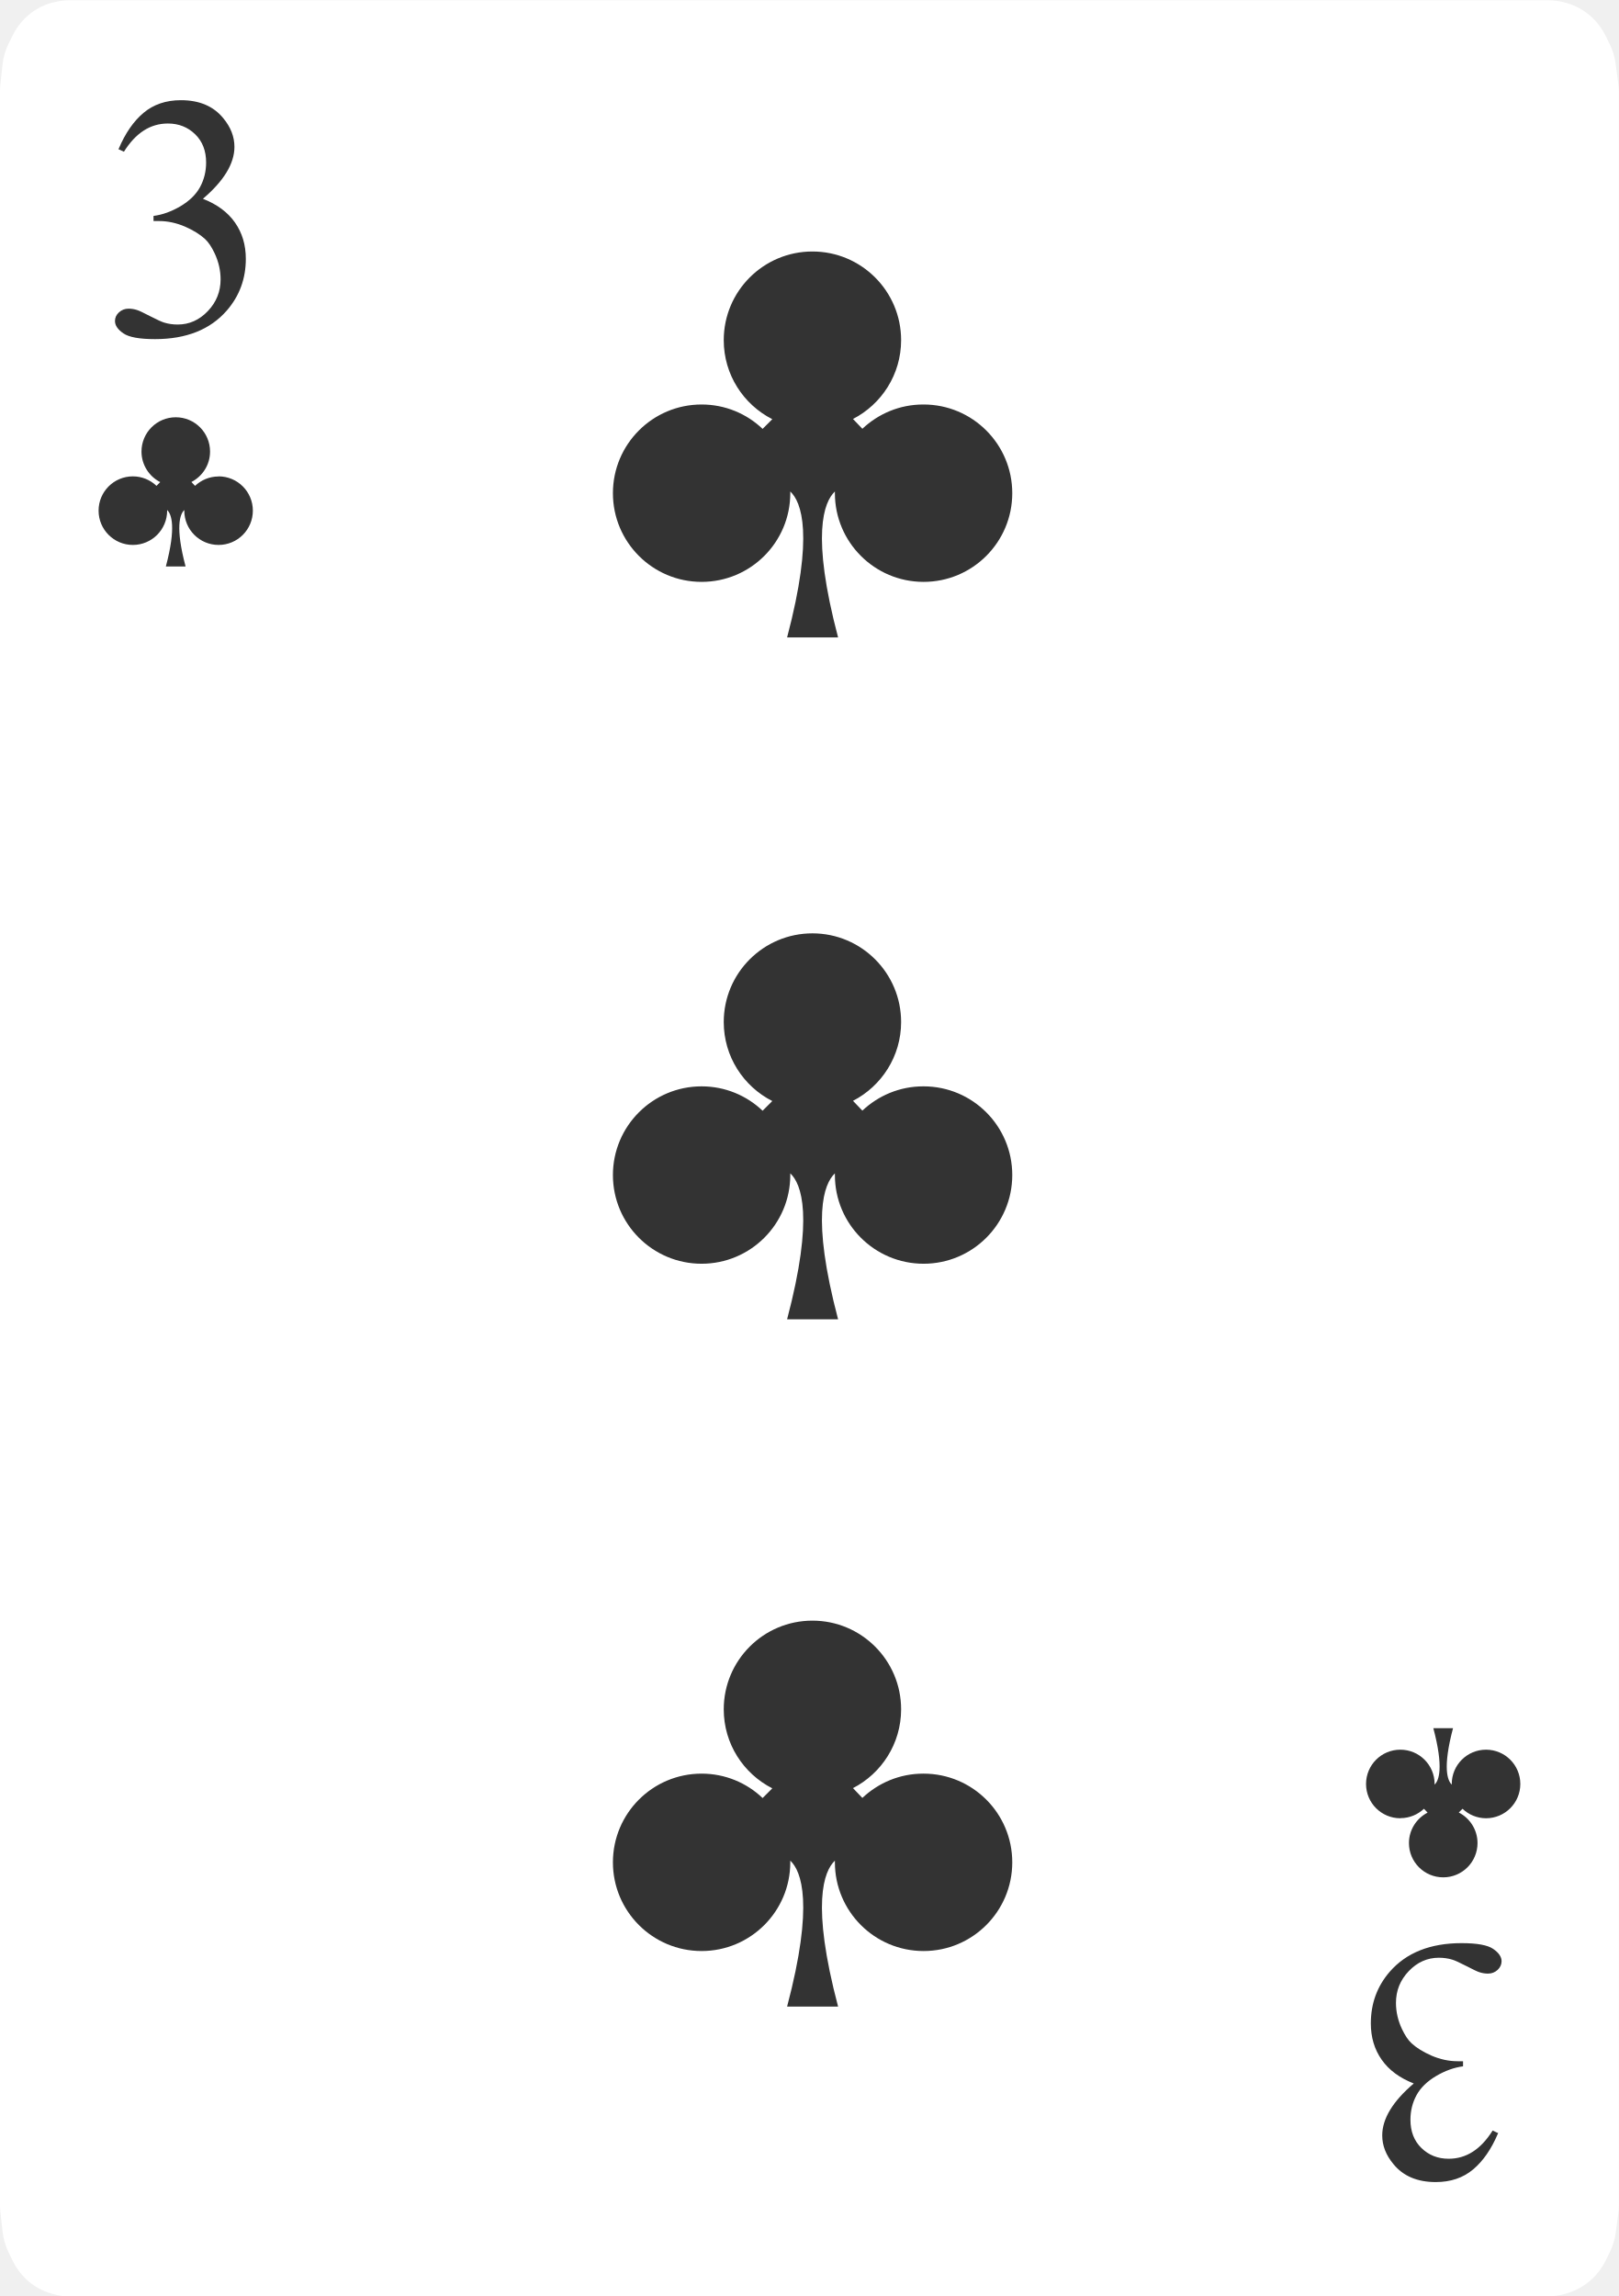
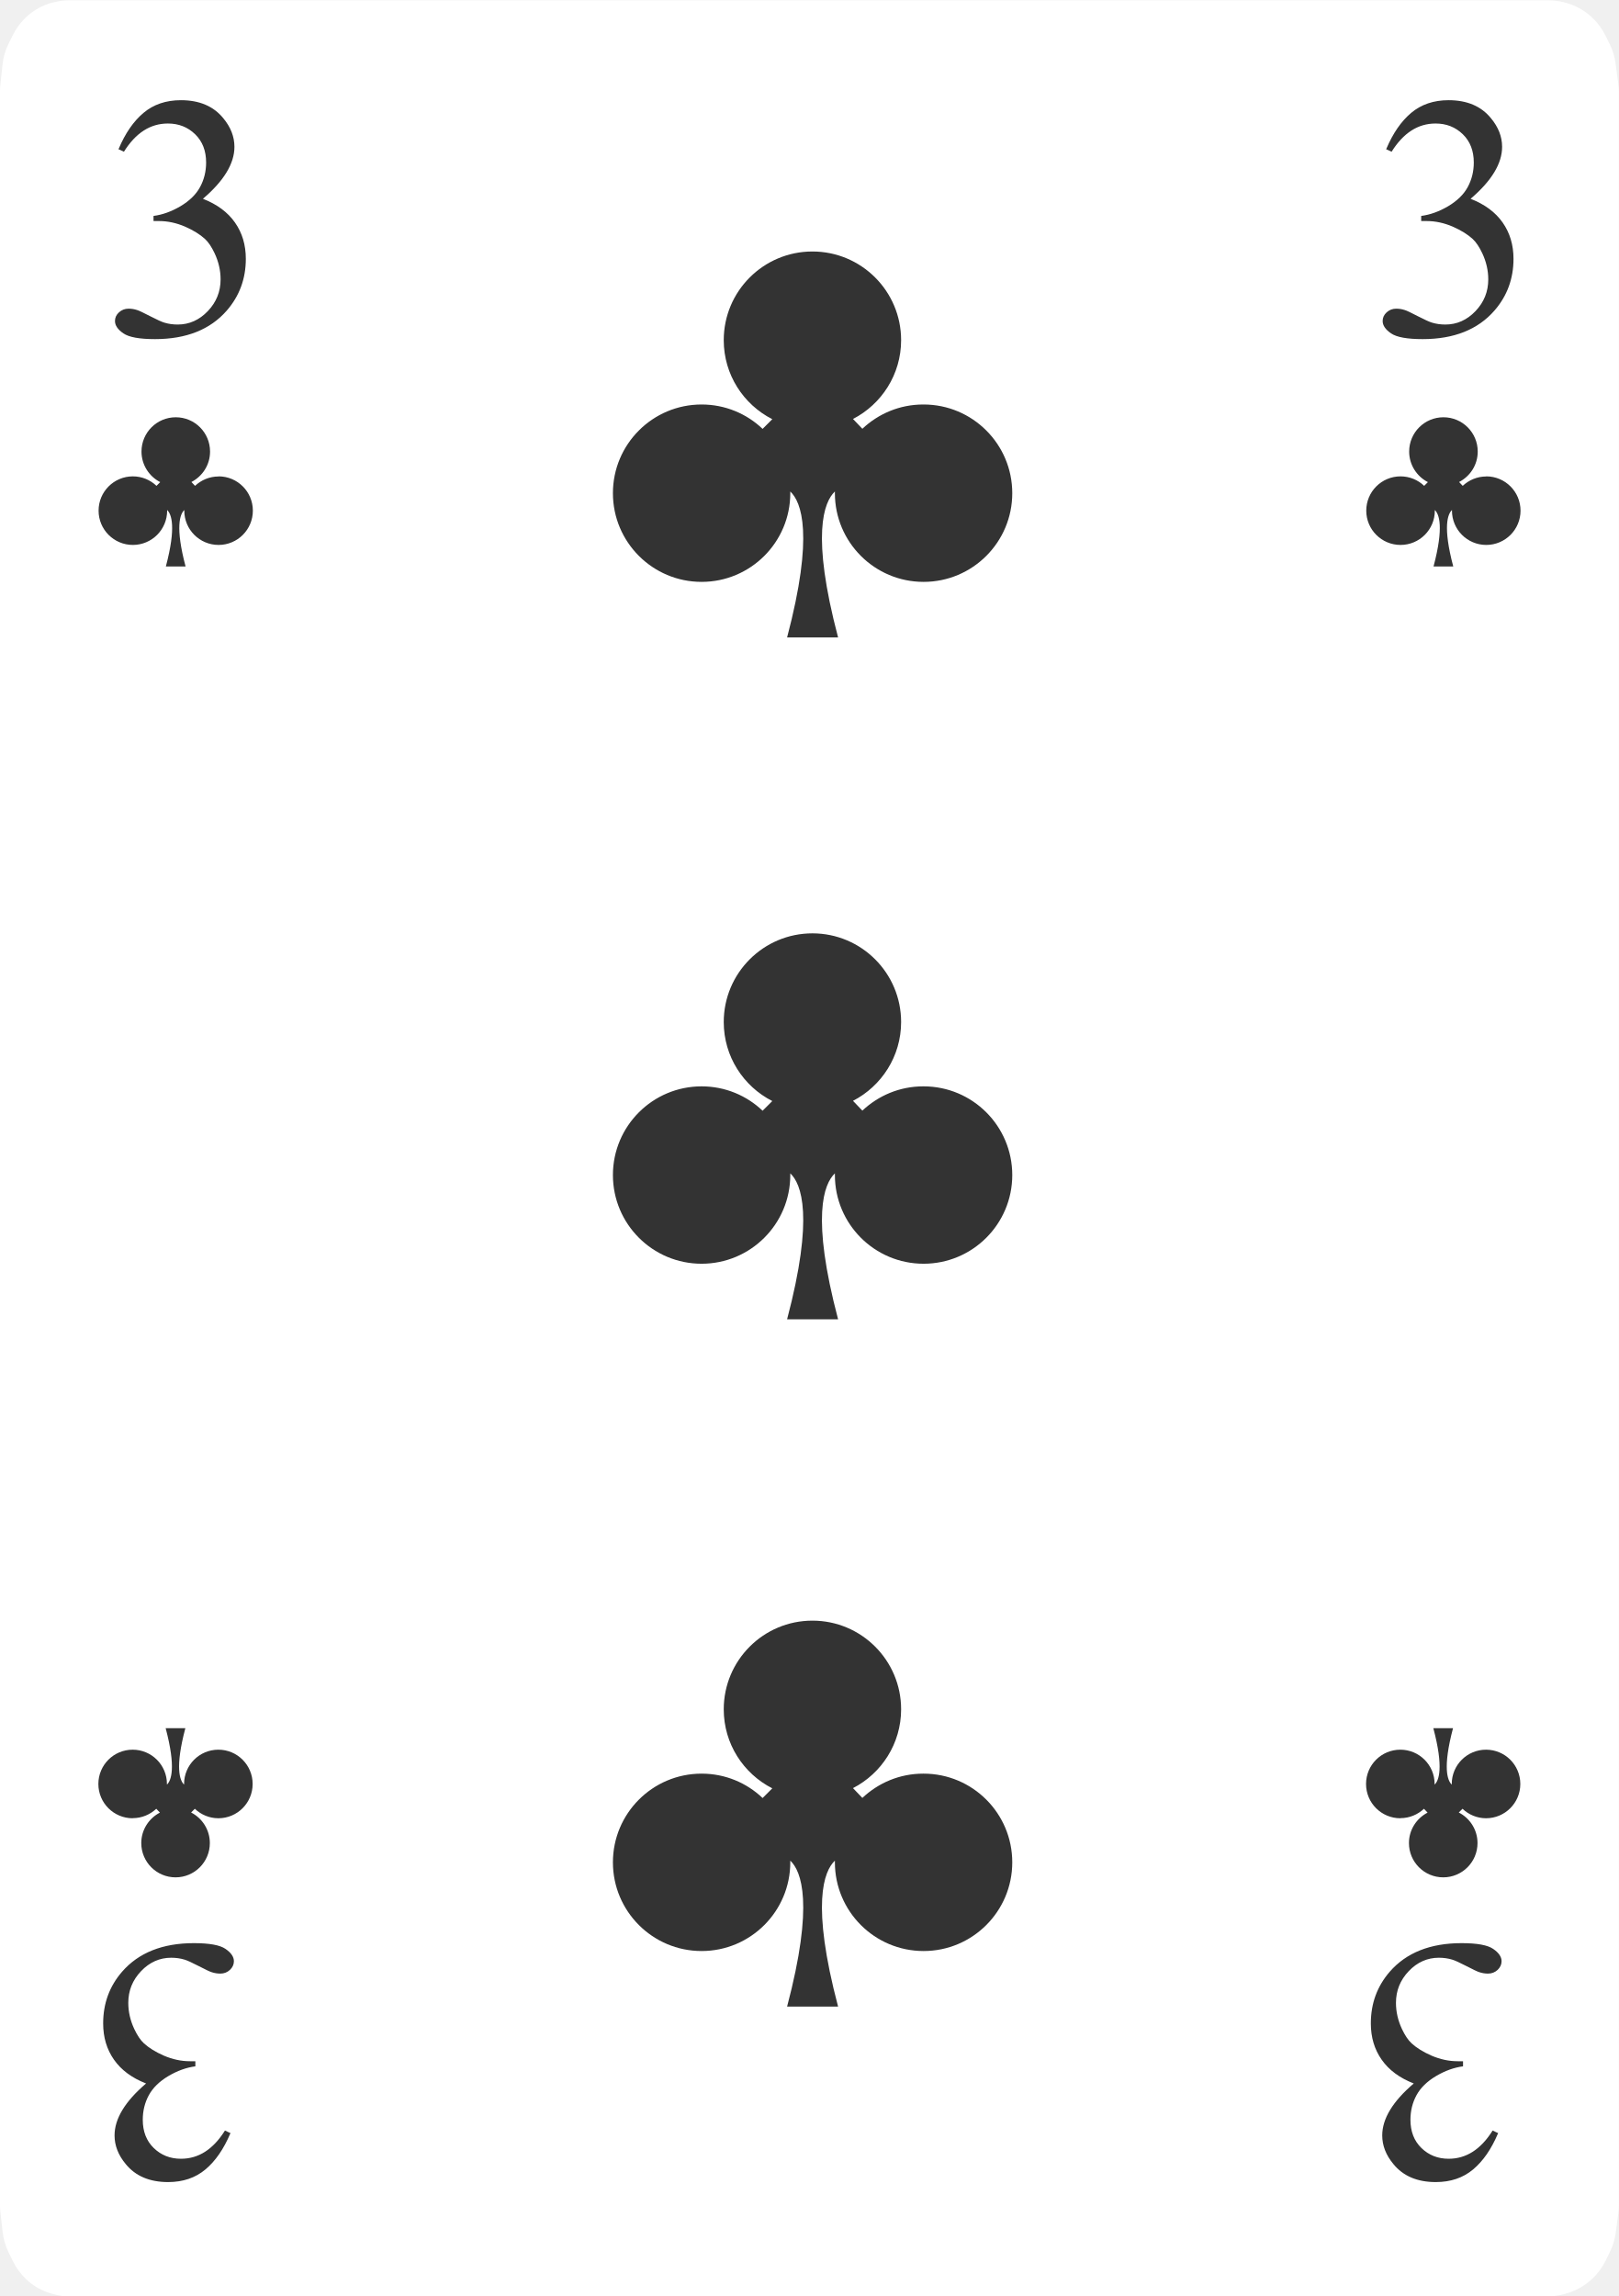
<svg xmlns="http://www.w3.org/2000/svg" id="Playing_Cards" viewBox="0 0 152.06 215.64">
  <g id="Cards">
    <g id="Clubs">
      <g>
-         <g>
-           <path d="m6.47.03h138.97c.47,0,.95.06,1.41.17l.11.03c.98.25,1.88.74,2.61,1.44l.04.04c.48.46.87,1,1.17,1.59l.41.83c.29.58.48,1.2.56,1.84l.26,1.97c.03.25.05.5.05.75v198.38c0,.26-.02.52-.05.78l-.25,1.86c-.08.61-.26,1.2-.53,1.75l-.41.85c-.32.65-.75,1.24-1.28,1.73l-.05.04c-.67.62-1.48,1.07-2.36,1.32l-.2.06c-.51.14-1.04.22-1.57.22H6.56c-.53,0-1.06-.07-1.57-.22l-.14-.04c-.92-.26-1.76-.74-2.44-1.4h0c-.49-.48-.9-1.04-1.2-1.65l-.41-.84c-.29-.59-.47-1.23-.55-1.88l-.21-1.85c-.02-.22-.04-.43-.04-.65V8.62c0-.21.01-.42.03-.62l.21-1.96c.07-.68.27-1.35.58-1.97l.41-.82c.28-.56.64-1.06,1.08-1.5h0C3.06,1,3.99.47,5.01.22h.05c.46-.13.93-.19,1.41-.19Z" style="fill: #fff; fill-rule: evenodd;" />
-           <path d="m11.15,13.97c.62-1.46,1.39-2.58,2.33-3.37.94-.79,2.11-1.19,3.51-1.19,1.73,0,3.06.56,3.98,1.69.7.84,1.05,1.74,1.05,2.69,0,1.57-.99,3.2-2.96,4.88,1.33.52,2.33,1.26,3.01,2.23.68.97,1.02,2.1,1.02,3.41,0,1.87-.6,3.49-1.79,4.86-1.55,1.78-3.8,2.68-6.74,2.68-1.46,0-2.45-.18-2.97-.54-.53-.36-.79-.75-.79-1.16,0-.31.12-.58.37-.81.25-.23.55-.35.9-.35.27,0,.54.04.81.13.18.05.59.25,1.23.58.64.33,1.08.53,1.32.6.39.12.81.18,1.26.18,1.08,0,2.03-.42,2.83-1.26.8-.84,1.2-1.83,1.2-2.98,0-.84-.19-1.66-.56-2.45-.28-.59-.58-1.05-.91-1.35-.46-.42-1.08-.81-1.88-1.16-.8-.34-1.61-.52-2.44-.52h-.51v-.48c.84-.11,1.68-.41,2.53-.91.84-.5,1.46-1.1,1.84-1.8.38-.7.57-1.47.57-2.31,0-1.09-.34-1.98-1.03-2.65-.69-.67-1.54-1.01-2.56-1.01-1.65,0-3.02.88-4.13,2.65l-.53-.25Z" style="fill: #333;" />
-           <path d="m140.7,200.38c-.62,1.46-1.39,2.58-2.33,3.37-.94.79-2.11,1.19-3.51,1.19-1.73,0-3.06-.56-3.98-1.69-.7-.84-1.05-1.74-1.05-2.69,0-1.57.99-3.2,2.96-4.88-1.33-.52-2.33-1.26-3.01-2.23s-1.02-2.1-1.02-3.41c0-1.87.59-3.49,1.78-4.86,1.55-1.78,3.8-2.68,6.74-2.68,1.46,0,2.45.18,2.97.54.53.36.79.75.79,1.16,0,.31-.13.58-.37.81-.25.23-.55.35-.9.35-.27,0-.54-.04-.81-.13-.18-.05-.59-.25-1.23-.58-.64-.33-1.08-.53-1.32-.6-.39-.12-.81-.18-1.26-.18-1.08,0-2.03.42-2.83,1.26-.8.84-1.2,1.83-1.2,2.98,0,.84.19,1.66.56,2.45.28.59.58,1.05.91,1.35.46.42,1.08.81,1.88,1.16.8.34,1.61.52,2.44.52h.51v.48c-.84.11-1.68.41-2.53.91-.84.5-1.46,1.1-1.84,1.8-.38.7-.57,1.47-.57,2.31,0,1.09.34,1.98,1.03,2.65.69.67,1.54,1.01,2.56,1.01,1.65,0,3.02-.88,4.13-2.65l.53.25Z" style="fill: #333;" />
-         </g>
-         <path d="m20.53,44.75c-.86,0-1.63.34-2.21.88l-.34-.36c1.04-.54,1.75-1.61,1.75-2.86,0-1.78-1.44-3.22-3.22-3.22s-3.22,1.44-3.22,3.22c0,1.25.72,2.34,1.76,2.87l-.35.35c-.58-.55-1.36-.89-2.22-.89-1.78,0-3.22,1.44-3.22,3.22s1.44,3.22,3.22,3.22,3.22-1.44,3.22-3.22c0-.02,0-.04,0-.06.4.38.87,1.57-.12,5.3h1.85c-.99-3.73-.52-4.92-.12-5.3,0,.02,0,.04,0,.06,0,1.78,1.44,3.22,3.22,3.22s3.22-1.44,3.22-3.22-1.44-3.22-3.22-3.22Z" style="fill: #333; fill-rule: evenodd;" />
-         <path d="m131.54,170.76c.86,0,1.63-.34,2.21-.88l.34.36c-1.04.54-1.75,1.62-1.75,2.86,0,1.78,1.44,3.22,3.22,3.22s3.22-1.44,3.22-3.22c0-1.25-.72-2.34-1.76-2.87l.35-.35c.58.55,1.36.89,2.21.89,1.78,0,3.22-1.44,3.22-3.22s-1.44-3.22-3.22-3.22-3.22,1.44-3.22,3.22c0,.02,0,.04,0,.06-.4-.38-.87-1.57.12-5.3h-1.85c.99,3.73.52,4.92.12,5.3,0-.02,0-.04,0-.06,0-1.78-1.44-3.22-3.22-3.22s-3.22,1.44-3.22,3.22,1.44,3.22,3.22,3.22Z" style="fill: #333; fill-rule: evenodd;" />
+         <path d="m6.47.03h138.97c.47,0,.95.06,1.41.17l.11.03c.98.25,1.88.74,2.61,1.44l.04.04c.48.46.87,1,1.17,1.59l.41.83c.29.58.48,1.2.56,1.84l.26,1.97c.03.25.05.5.05.75v198.38c0,.26-.02.52-.05.78l-.25,1.86c-.08.61-.26,1.2-.53,1.75l-.41.85c-.32.65-.75,1.24-1.28,1.73l-.05.04c-.67.62-1.48,1.07-2.36,1.32l-.2.06c-.51.14-1.04.22-1.57.22H6.56c-.53,0-1.06-.07-1.57-.22l-.14-.04c-.92-.26-1.76-.74-2.44-1.4h0c-.49-.48-.9-1.04-1.2-1.65l-.41-.84c-.29-.59-.47-1.23-.55-1.88l-.21-1.85c-.02-.22-.04-.43-.04-.65V8.62c0-.21.01-.42.03-.62l.21-1.96c.07-.68.27-1.35.58-1.97l.41-.82c.28-.56.64-1.06,1.08-1.5h0C3.06,1,3.99.47,5.01.22h.05c.46-.13.93-.19,1.41-.19Z" style="fill: #fff; fill-rule: evenodd;" />
        <g>
          <path d="m86.72,37.99c-2.22,0-4.22.87-5.72,2.28l-.88-.92c2.68-1.38,4.52-4.18,4.52-7.4,0-4.6-3.73-8.33-8.33-8.33s-8.33,3.73-8.33,8.33c0,3.24,1.85,6.04,4.56,7.42l-.91.91c-1.49-1.42-3.51-2.29-5.73-2.29-4.6,0-8.33,3.73-8.33,8.33s3.73,8.33,8.33,8.33,8.33-3.73,8.33-8.33c0-.06,0-.11,0-.16,1.04.98,2.25,4.05-.3,13.71h4.79c-2.55-9.65-1.34-12.72-.3-13.71,0,.05,0,.11,0,.16,0,4.6,3.73,8.33,8.33,8.33s8.33-3.73,8.33-8.33-3.73-8.33-8.33-8.33Z" style="fill: #333; fill-rule: evenodd;" />
          <path d="m86.72,166.58c-2.22,0-4.22.87-5.72,2.28l-.88-.92c2.68-1.38,4.52-4.18,4.52-7.4,0-4.6-3.73-8.33-8.33-8.33s-8.33,3.73-8.33,8.33c0,3.24,1.85,6.04,4.56,7.42l-.91.91c-1.49-1.42-3.51-2.29-5.73-2.29-4.6,0-8.33,3.73-8.33,8.33s3.73,8.33,8.33,8.33,8.33-3.73,8.33-8.33c0-.06,0-.11,0-.16,1.04.98,2.25,4.06-.3,13.71h4.79c-2.55-9.65-1.34-12.72-.3-13.71,0,.06,0,.11,0,.16,0,4.6,3.73,8.33,8.33,8.33s8.33-3.73,8.33-8.33-3.73-8.33-8.33-8.33Z" style="fill: #333; fill-rule: evenodd;" />
          <path d="m86.72,102.03c-2.22,0-4.22.87-5.72,2.28l-.88-.92c2.68-1.38,4.52-4.18,4.52-7.4,0-4.6-3.73-8.33-8.33-8.33s-8.33,3.73-8.33,8.33c0,3.24,1.85,6.04,4.56,7.42l-.91.91c-1.49-1.42-3.51-2.29-5.73-2.29-4.6,0-8.33,3.73-8.33,8.33s3.73,8.33,8.33,8.33,8.33-3.73,8.33-8.33c0-.06,0-.11,0-.16,1.04.98,2.25,4.05-.3,13.71h4.79c-2.55-9.65-1.34-12.72-.3-13.71,0,.05,0,.11,0,.16,0,4.6,3.73,8.33,8.33,8.33s8.33-3.73,8.33-8.33-3.73-8.33-8.33-8.33Z" style="fill: #333; fill-rule: evenodd;" />
        </g>
+         <g>
+           <g>
+             <path d="m20.53,44.75c-.86,0-1.63.34-2.21.88l-.34-.36c1.04-.54,1.75-1.61,1.75-2.86,0-1.78-1.44-3.22-3.22-3.22s-3.22,1.44-3.22,3.22c0,1.25.72,2.34,1.76,2.87l-.35.35c-.58-.55-1.36-.89-2.22-.89-1.78,0-3.22,1.44-3.22,3.22s1.44,3.22,3.22,3.22,3.22-1.44,3.22-3.22c0-.02,0-.04,0-.06.4.38.87,1.57-.12,5.3h1.85c-.99-3.73-.52-4.92-.12-5.3,0,.02,0,.04,0,.06,0,1.78,1.44,3.22,3.22,3.22s3.22-1.44,3.22-3.22-1.44-3.22-3.22-3.22Z" style="fill: #333; fill-rule: evenodd;" />
+             <path d="m11.15,13.97c.62-1.46,1.39-2.58,2.33-3.37.94-.79,2.11-1.19,3.51-1.19,1.73,0,3.06.56,3.98,1.69.7.84,1.05,1.74,1.05,2.69,0,1.57-.99,3.2-2.96,4.88,1.33.52,2.33,1.26,3.01,2.23.68.97,1.02,2.1,1.02,3.41,0,1.87-.6,3.49-1.79,4.86-1.55,1.78-3.8,2.68-6.74,2.68-1.46,0-2.45-.18-2.97-.54-.53-.36-.79-.75-.79-1.16,0-.31.12-.58.37-.81.25-.23.55-.35.9-.35.27,0,.54.04.81.13.18.05.59.25,1.23.58.64.33,1.08.53,1.32.6.39.12.81.18,1.26.18,1.08,0,2.03-.42,2.83-1.26.8-.84,1.2-1.83,1.2-2.98,0-.84-.19-1.66-.56-2.45-.28-.59-.58-1.05-.91-1.35-.46-.42-1.08-.81-1.88-1.16-.8-.34-1.61-.52-2.44-.52h-.51v-.48c.84-.11,1.68-.41,2.53-.91.84-.5,1.46-1.1,1.84-1.8.38-.7.57-1.47.57-2.31,0-1.09-.34-1.98-1.03-2.65-.69-.67-1.54-1.01-2.56-1.01-1.65,0-3.02.88-4.13,2.65l-.53-.25Z" style="fill: #333;" />
+           </g>
+           <g>
+             <path d="m131.54,170.76c.86,0,1.63-.34,2.21-.88l.34.36c-1.04.54-1.75,1.62-1.75,2.86,0,1.78,1.44,3.22,3.22,3.22s3.22-1.44,3.22-3.22c0-1.25-.72-2.34-1.76-2.87l.35-.35c.58.55,1.36.89,2.21.89,1.78,0,3.22-1.44,3.22-3.22s-1.44-3.22-3.22-3.22-3.22,1.44-3.22,3.22c0,.02,0,.04,0,.06-.4-.38-.87-1.57.12-5.3h-1.85c.99,3.73.52,4.92.12,5.3,0-.02,0-.04,0-.06,0-1.78-1.44-3.22-3.22-3.22s-3.22,1.44-3.22,3.22,1.44,3.22,3.22,3.22Z" style="fill: #333; fill-rule: evenodd;" />
+             <path d="m140.7,200.38c-.62,1.46-1.39,2.58-2.33,3.37-.94.79-2.11,1.19-3.51,1.19-1.73,0-3.06-.56-3.98-1.69-.7-.84-1.05-1.74-1.05-2.69,0-1.57.99-3.2,2.96-4.88-1.33-.52-2.33-1.26-3.01-2.23s-1.02-2.1-1.02-3.41c0-1.87.59-3.49,1.78-4.86,1.55-1.78,3.8-2.68,6.74-2.68,1.46,0,2.45.18,2.97.54.53.36.79.75.79,1.16,0,.31-.13.58-.37.81-.25.23-.55.35-.9.35-.27,0-.54-.04-.81-.13-.18-.05-.59-.25-1.23-.58-.64-.33-1.08-.53-1.32-.6-.39-.12-.81-.18-1.26-.18-1.08,0-2.03.42-2.83,1.26-.8.84-1.2,1.83-1.2,2.98,0,.84.19,1.66.56,2.45.28.59.58,1.05.91,1.35.46.42,1.08.81,1.88,1.16.8.34,1.61.52,2.44.52h.51v.48c-.84.11-1.68.41-2.53.91-.84.5-1.46,1.1-1.84,1.8-.38.7-.57,1.47-.57,2.31,0,1.09.34,1.98,1.03,2.65.69.67,1.54,1.01,2.56,1.01,1.65,0,3.02-.88,4.13-2.65l.53.25Z" style="fill: #333;" />
+           </g>
+           <g>
+             <path d="m12.47,170.76c.86,0,1.63-.34,2.21-.88l.34.36c-1.04.54-1.75,1.62-1.75,2.86,0,1.78,1.44,3.22,3.22,3.22s3.22-1.44,3.22-3.22c0-1.25-.72-2.34-1.76-2.87l.35-.35c.58.55,1.36.89,2.21.89,1.78,0,3.22-1.44,3.22-3.22s-1.44-3.22-3.22-3.22-3.22,1.44-3.22,3.22c0,.02,0,.04,0,.06-.4-.38-.87-1.57.12-5.3h-1.85c.99,3.73.52,4.92.12,5.3,0-.02,0-.04,0-.06,0-1.78-1.44-3.22-3.22-3.22s-3.22,1.44-3.22,3.22,1.44,3.22,3.22,3.22Z" style="fill: #333; fill-rule: evenodd;" />
+             <path d="m21.63,200.38c-.62,1.46-1.39,2.58-2.33,3.37-.94.79-2.11,1.19-3.51,1.19-1.73,0-3.06-.56-3.98-1.69-.7-.84-1.05-1.74-1.05-2.69,0-1.57.99-3.2,2.96-4.88-1.33-.52-2.33-1.26-3.01-2.23s-1.02-2.1-1.02-3.41c0-1.87.59-3.49,1.78-4.86,1.55-1.78,3.8-2.68,6.74-2.68,1.46,0,2.45.18,2.97.54.53.36.79.75.79,1.16,0,.31-.13.58-.37.81-.25.23-.55.35-.9.35-.27,0-.54-.04-.81-.13-.18-.05-.59-.25-1.23-.58-.64-.33-1.08-.53-1.32-.6-.39-.12-.81-.18-1.26-.18-1.08,0-2.03.42-2.83,1.26-.8.84-1.2,1.83-1.2,2.98,0,.84.19,1.66.56,2.45.28.59.58,1.05.91,1.35.46.42,1.08.81,1.88,1.16.8.34,1.61.52,2.44.52h.51v.48c-.84.11-1.68.41-2.53.91-.84.5-1.46,1.1-1.84,1.8-.38.7-.57,1.47-.57,2.31,0,1.09.34,1.98,1.03,2.65.69.67,1.54,1.01,2.56,1.01,1.65,0,3.02-.88,4.13-2.65l.53.25Z" style="fill: #333;" />
+           </g>
+           <g>
+             <path d="m139.6,44.75c-.86,0-1.63.34-2.21.88l-.34-.36c1.04-.54,1.75-1.61,1.75-2.86,0-1.78-1.44-3.22-3.22-3.22s-3.22,1.44-3.22,3.22c0,1.25.72,2.34,1.76,2.87l-.35.35c-.58-.55-1.36-.89-2.22-.89-1.78,0-3.22,1.44-3.22,3.22s1.44,3.22,3.22,3.22,3.22-1.44,3.22-3.22c0-.02,0-.04,0-.06.4.38.87,1.57-.12,5.3h1.85c-.99-3.73-.52-4.92-.12-5.3,0,.02,0,.04,0,.06,0,1.78,1.44,3.22,3.22,3.22s3.22-1.44,3.22-3.22-1.44-3.22-3.22-3.22Z" style="fill: #333; fill-rule: evenodd;" />
+             <path d="m130.22,13.97c.62-1.46,1.39-2.58,2.33-3.37.94-.79,2.11-1.19,3.51-1.19,1.73,0,3.06.56,3.98,1.69.7.84,1.05,1.74,1.05,2.69,0,1.57-.99,3.2-2.96,4.88,1.33.52,2.33,1.26,3.01,2.23.68.97,1.02,2.1,1.02,3.41,0,1.87-.6,3.49-1.79,4.86-1.55,1.78-3.8,2.68-6.74,2.68-1.46,0-2.45-.18-2.97-.54-.53-.36-.79-.75-.79-1.16,0-.31.12-.58.37-.81.25-.23.55-.35.9-.35.27,0,.54.04.81.13.18.05.59.25,1.23.58.64.33,1.08.53,1.32.6.39.12.81.18,1.26.18,1.08,0,2.03-.42,2.83-1.26.8-.84,1.2-1.83,1.2-2.98,0-.84-.19-1.66-.56-2.45-.28-.59-.58-1.05-.91-1.35-.46-.42-1.08-.81-1.88-1.16-.8-.34-1.61-.52-2.44-.52h-.51v-.48c.84-.11,1.68-.41,2.53-.91.84-.5,1.46-1.1,1.84-1.8.38-.7.57-1.47.57-2.31,0-1.09-.34-1.98-1.03-2.65-.69-.67-1.54-1.01-2.56-1.01-1.65,0-3.02.88-4.13,2.65l-.53-.25Z" style="fill: #333;" />
+           </g>
+         </g>
      </g>
    </g>
  </g>
</svg>
